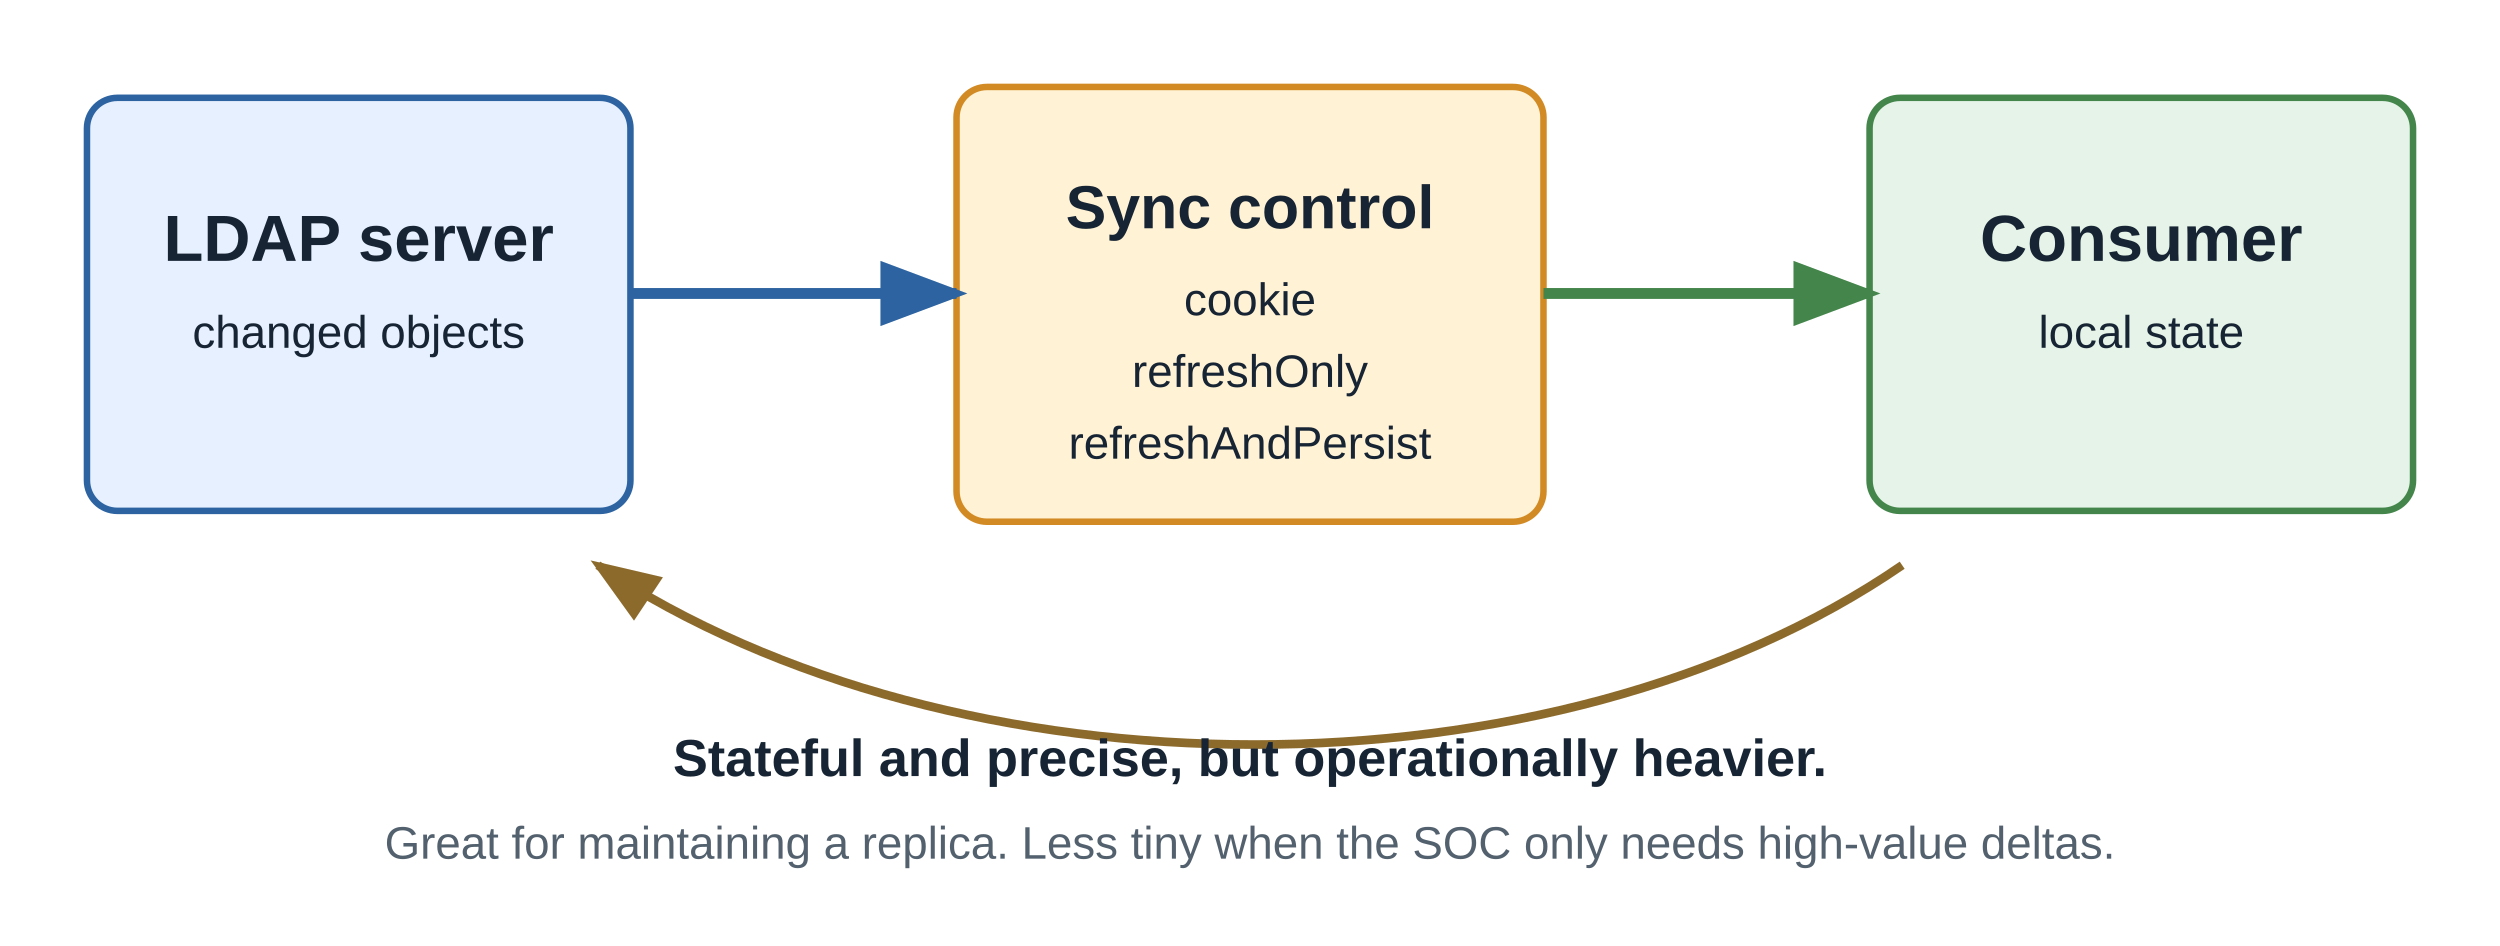
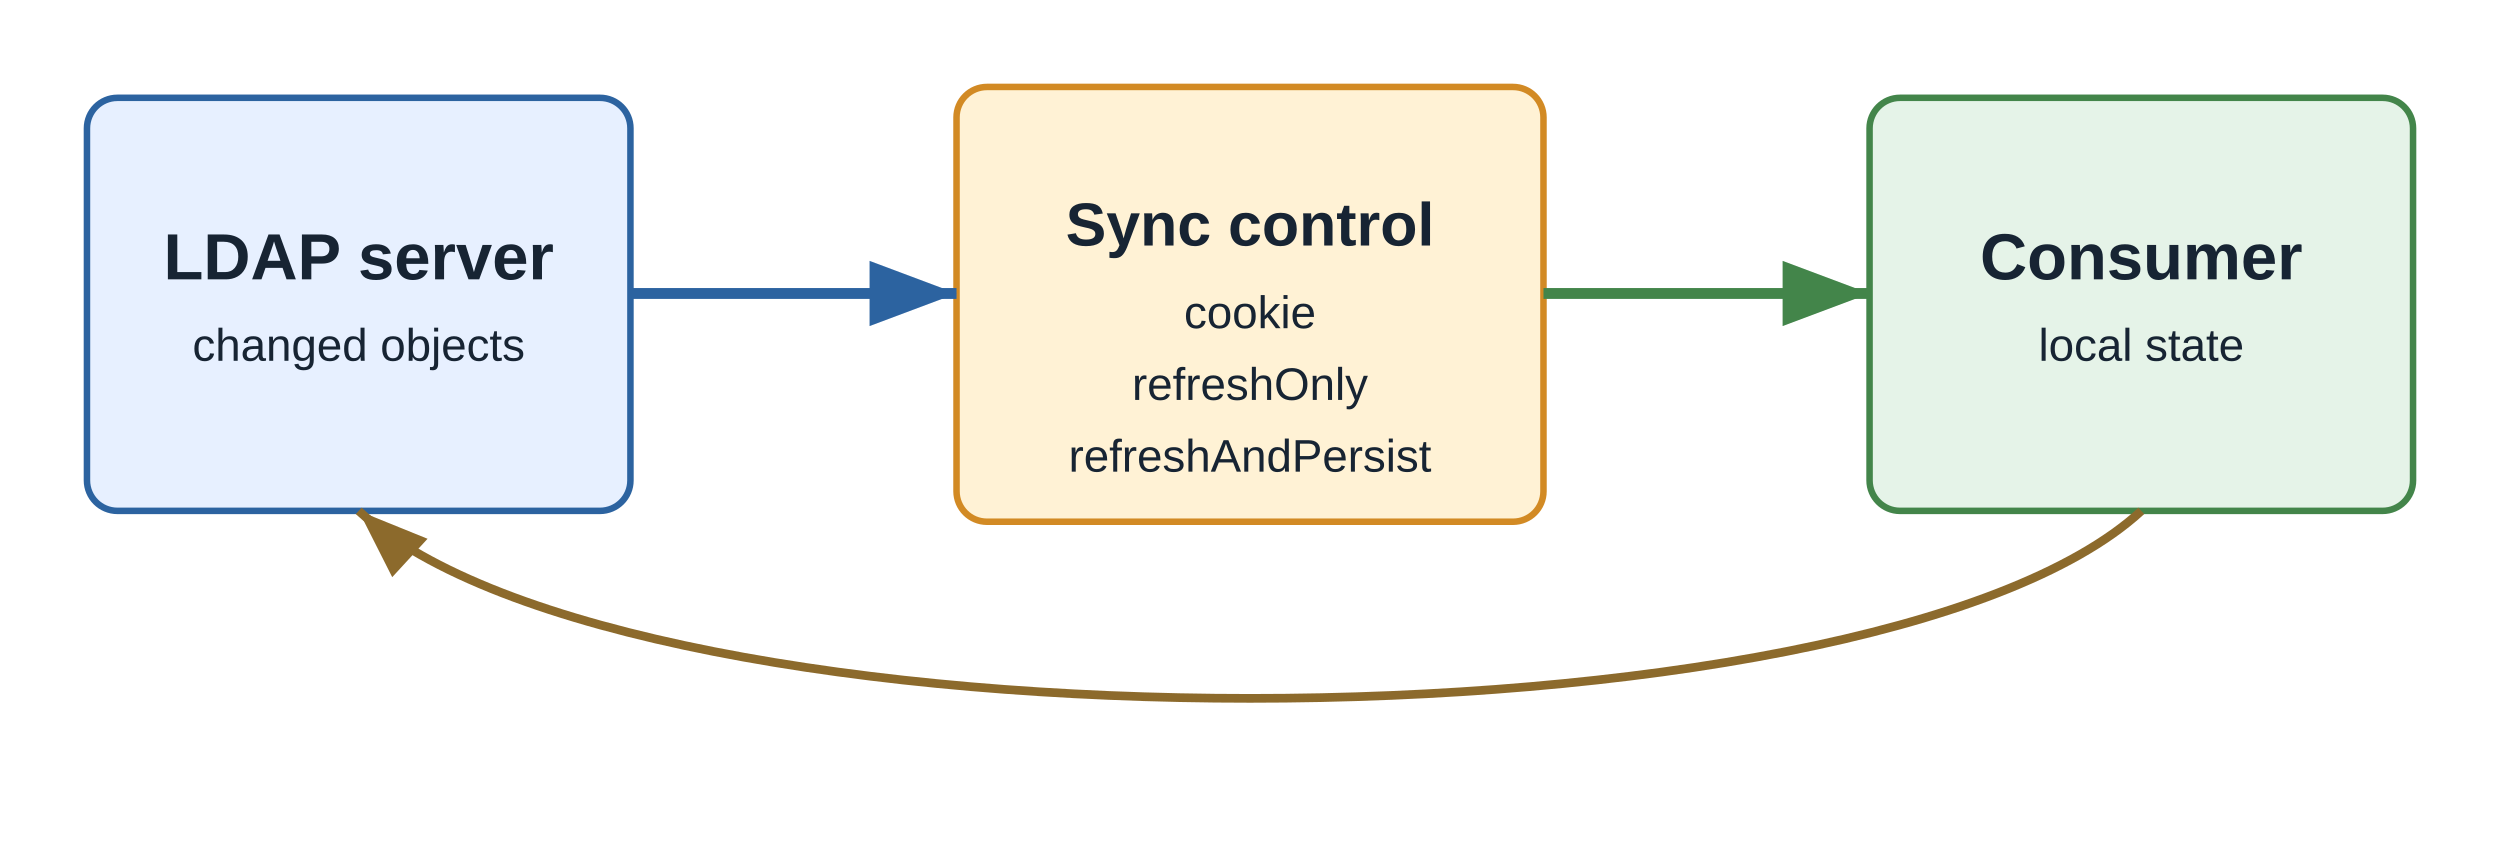
- <svg xmlns="http://www.w3.org/2000/svg" width="1150" height="435" viewBox="65 165 1150 435">
-   <g font-family="Segoe UI, Arial" fill="#172433">
+ <svg xmlns="http://www.w3.org/2000/svg" width="1150" height="390" viewBox="65 165 1150 390">
+   <g font-family="Segoe UI, Arial" fill="#172433" text-anchor="middle" dominant-baseline="middle" alignment-baseline="middle">
    <rect x="105" y="210" width="250" height="190" rx="14" fill="#e7f0ff" stroke="#2c63a0" stroke-width="3" />
-     <text x="230" y="285" text-anchor="middle" font-size="30" font-weight="700">LDAP server</text>
-     <text x="230" y="325" text-anchor="middle" font-size="21">changed objects</text>
+     <text x="230" y="285" font-size="30" font-weight="700">LDAP server</text>
+     <text x="230" y="325" font-size="21">changed objects</text>
    <rect x="925" y="210" width="250" height="190" rx="14" fill="#e5f3e8" stroke="#43854a" stroke-width="3" />
-     <text x="1050" y="285" text-anchor="middle" font-size="30" font-weight="700">Consumer</text>
-     <text x="1050" y="325" text-anchor="middle" font-size="21">local state</text>
+     <text x="1050" y="285" font-size="30" font-weight="700">Consumer</text>
+     <text x="1050" y="325" font-size="21">local state</text>
    <rect x="505" y="205" width="270" height="200" rx="14" fill="#fff2d5" stroke="#d28a24" stroke-width="3" />
-     <text x="640" y="270" text-anchor="middle" font-size="28" font-weight="700">Sync control</text>
-     <text x="640" y="310" text-anchor="middle" font-size="21">cookie</text>
-     <text x="640" y="343" text-anchor="middle" font-size="21">refreshOnly</text>
-     <text x="640" y="376" text-anchor="middle" font-size="21">refreshAndPersist</text>
+     <text x="640" y="270" font-size="28" font-weight="700">Sync control</text>
+     <text x="640" y="310" font-size="21">cookie</text>
+     <text x="640" y="343" font-size="21">refreshOnly</text>
+     <text x="640" y="376" font-size="21">refreshAndPersist</text>
  </g>
  <path d="M355 300 H505" stroke="#2c63a0" stroke-width="5" marker-end="url(#blue)" />
  <path d="M775 300 H925" stroke="#43854a" stroke-width="5" marker-end="url(#green)" />
-   <path d="M940 425 C780 535 505 535 340 425" stroke="#8c6a2c" stroke-width="4" fill="none" marker-end="url(#gold)" />
-   <text x="640" y="522" text-anchor="middle" font-family="Segoe UI, Arial" font-size="24" font-weight="700" fill="#172433">Stateful and precise, but operationally heavier.</text>
-   <text x="640" y="560" text-anchor="middle" font-family="Segoe UI, Arial" font-size="21" fill="#53616e">Great for maintaining a replica. Less tiny when the SOC only needs high-value deltas.</text>
+   <path d="M1050 400 C925 515 355 515 230 400" stroke="#8c6a2c" stroke-width="4" fill="none" marker-end="url(#gold)" />
  <defs>
-     <marker id="blue" markerWidth="10" markerHeight="10" refX="7" refY="3" orient="auto">
+     <marker id="blue" markerWidth="10" markerHeight="10" refX="8" refY="3" orient="auto">
      <path d="M0,0 L0,6 L8,3 z" fill="#2c63a0" />
    </marker>
-     <marker id="green" markerWidth="10" markerHeight="10" refX="7" refY="3" orient="auto">
+     <marker id="green" markerWidth="10" markerHeight="10" refX="8" refY="3" orient="auto">
      <path d="M0,0 L0,6 L8,3 z" fill="#43854a" />
    </marker>
-     <marker id="gold" markerWidth="10" markerHeight="10" refX="7" refY="3" orient="auto">
+     <marker id="gold" markerWidth="10" markerHeight="10" refX="8" refY="3" orient="auto">
      <path d="M0,0 L0,6 L8,3 z" fill="#8c6a2c" />
    </marker>
  </defs>
</svg>
